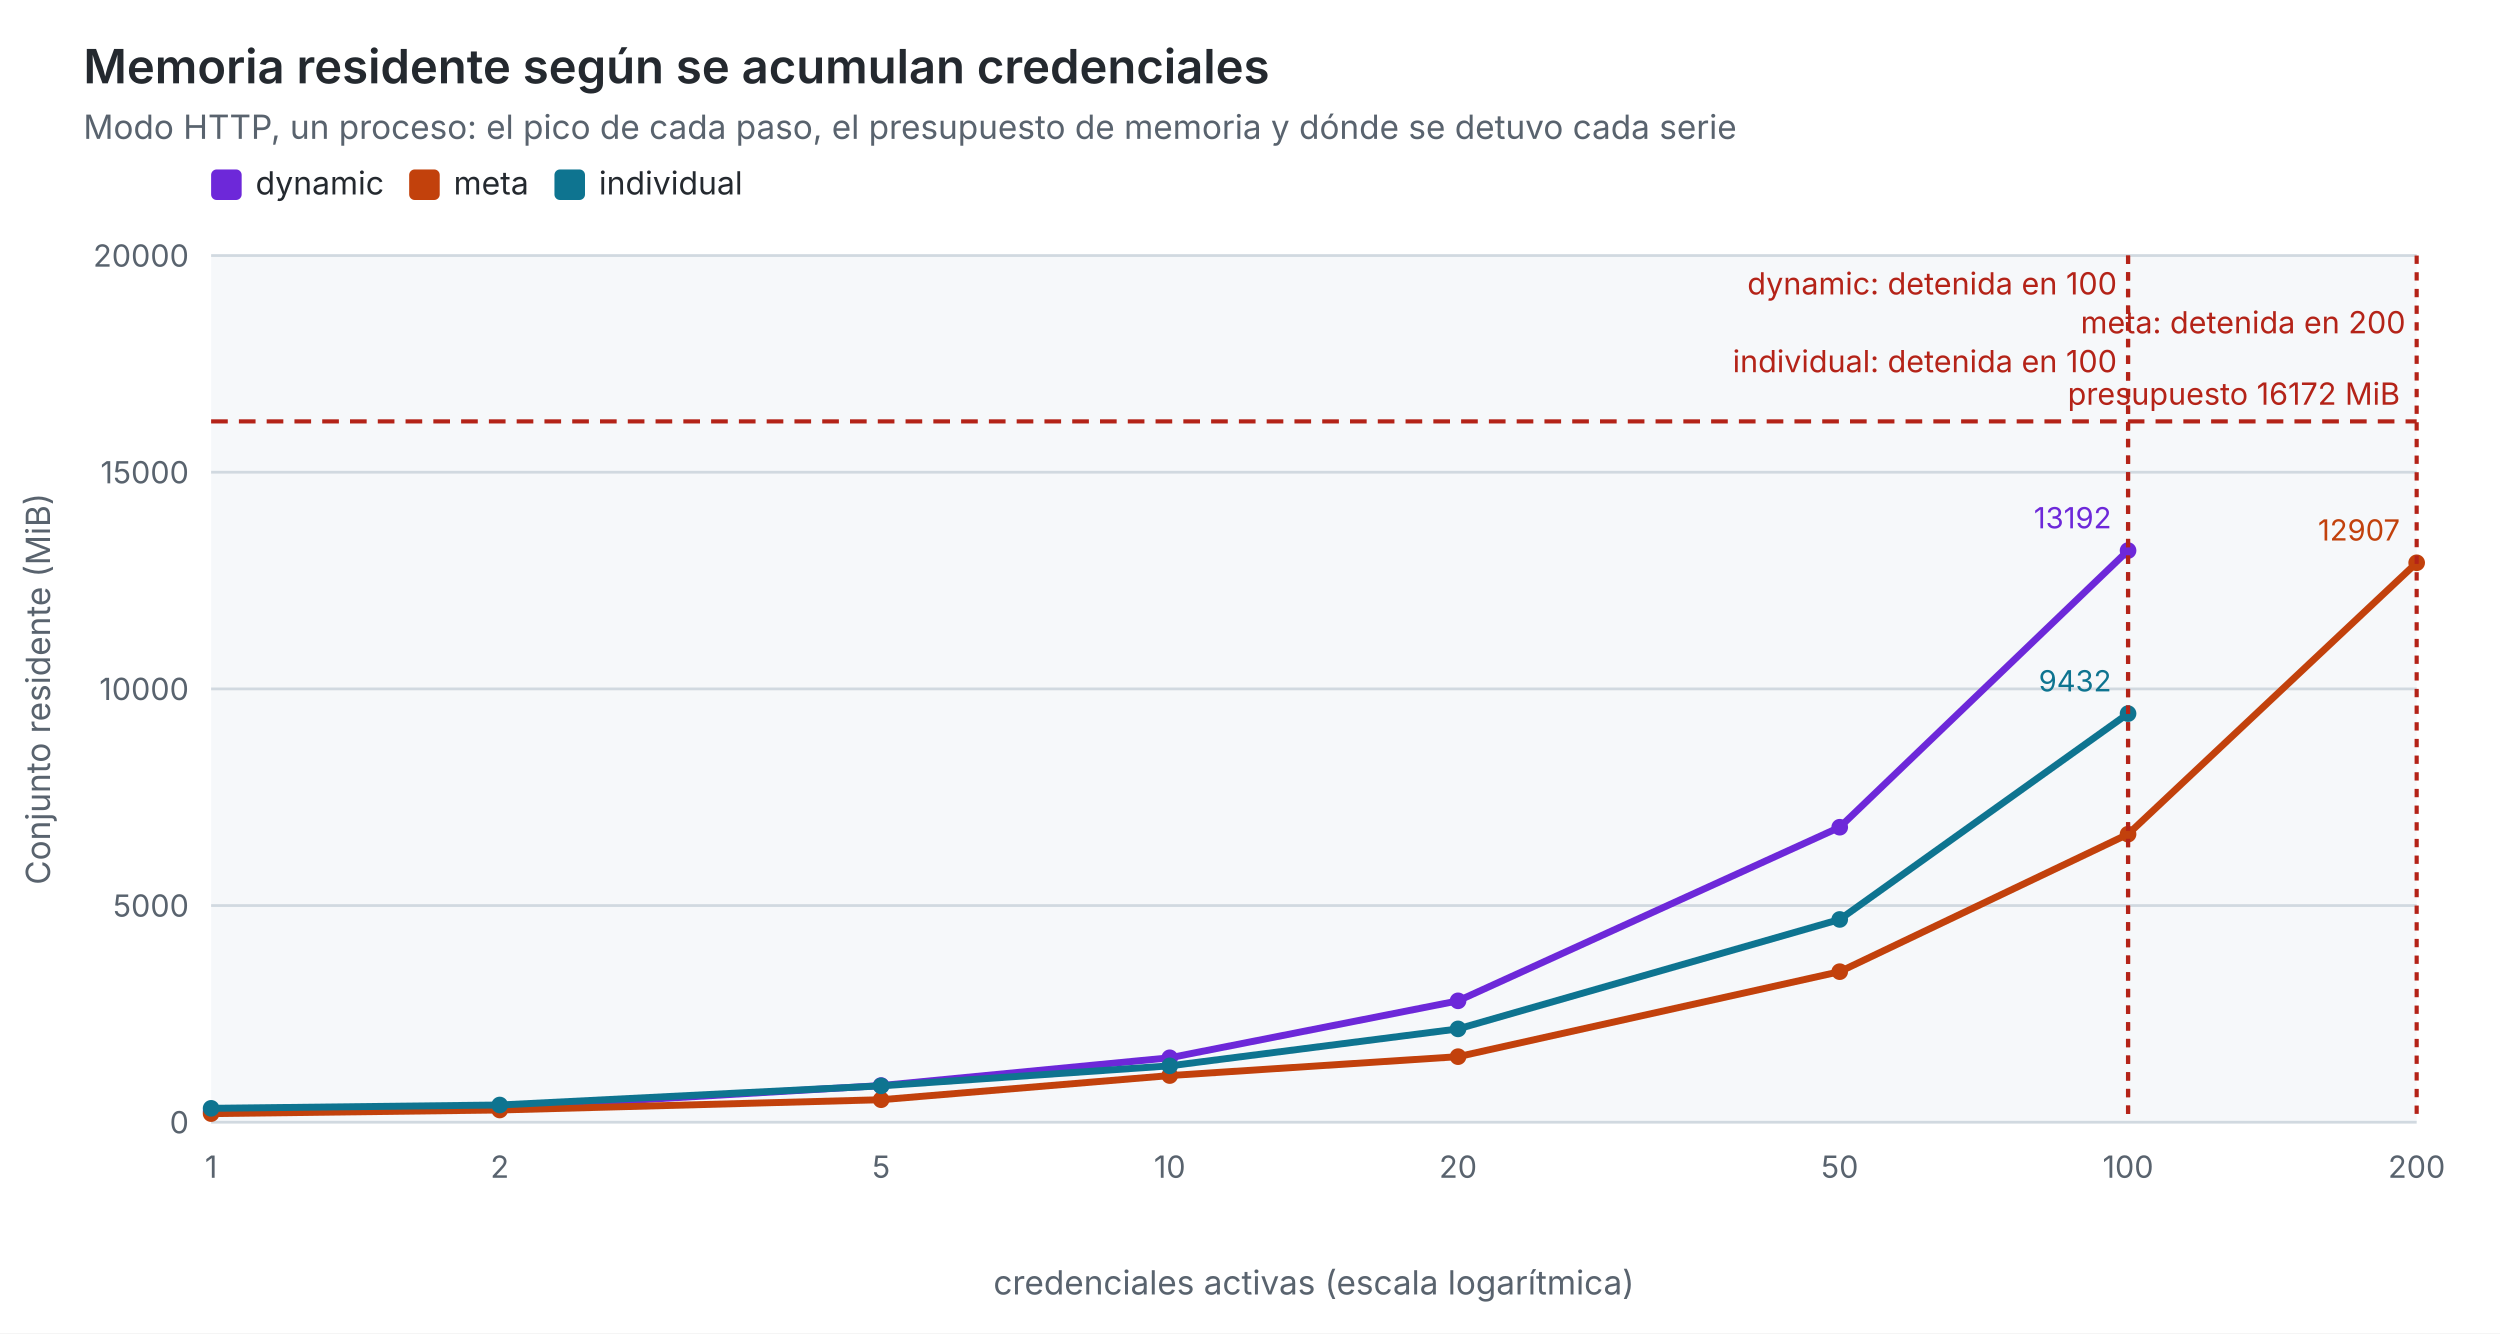
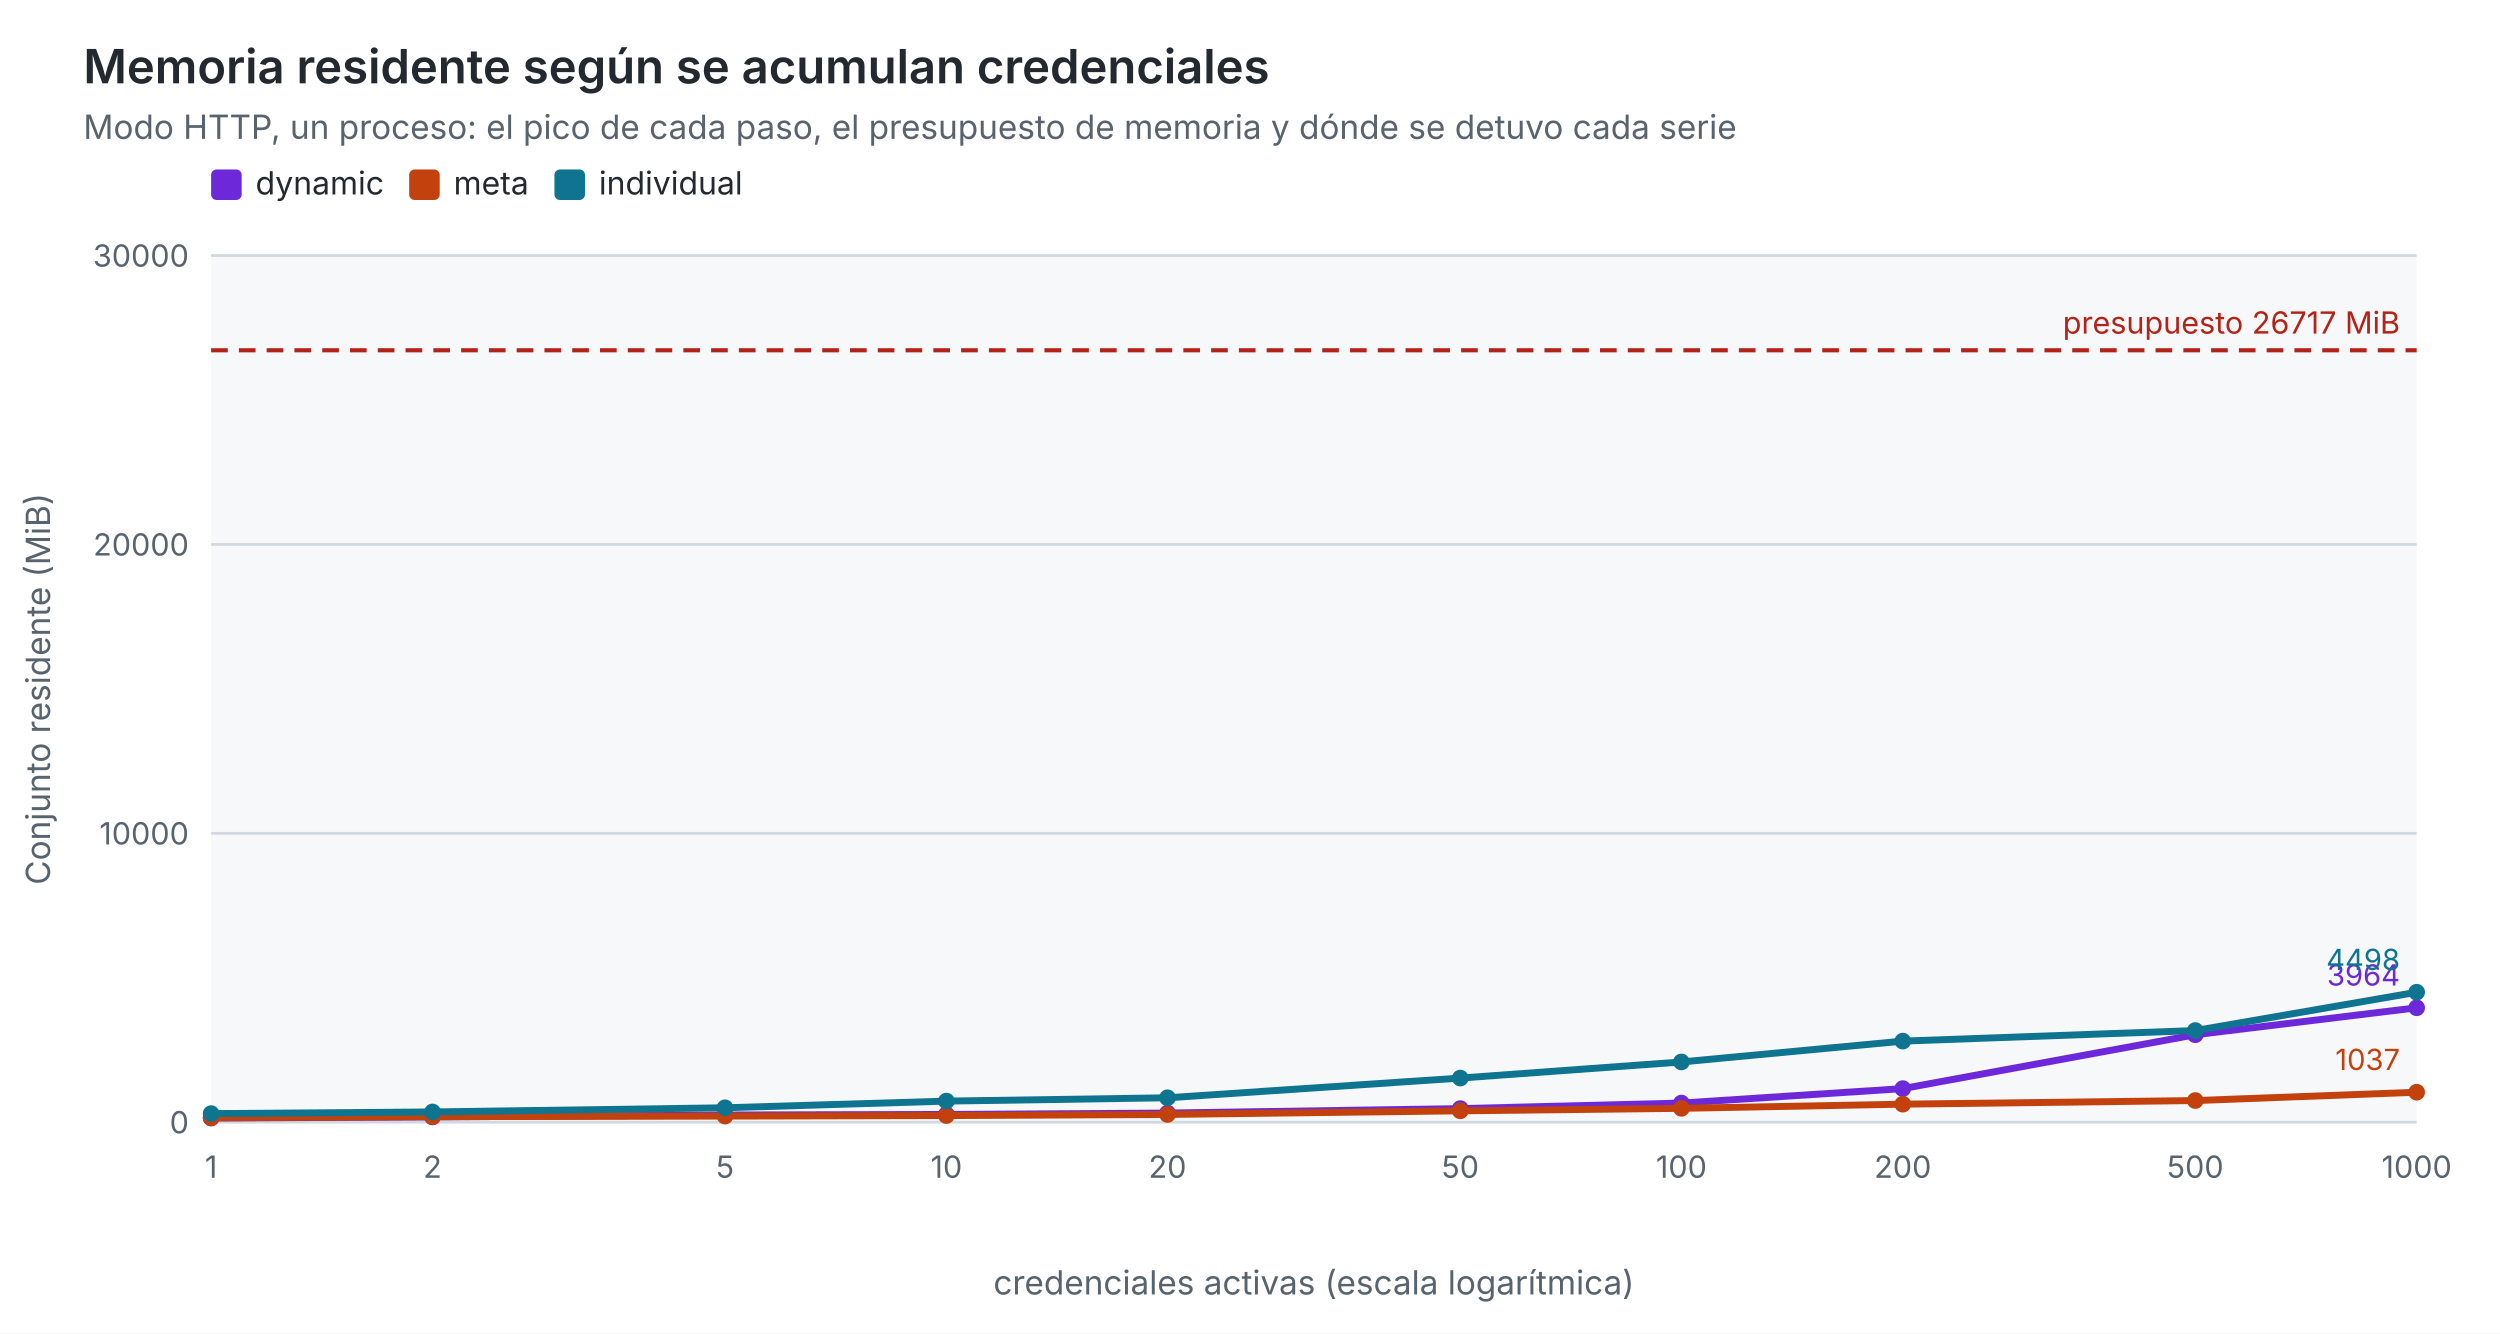
<svg xmlns="http://www.w3.org/2000/svg" viewBox="0 0 900 480" width="900" height="480" role="img" aria-label="Memoria residente según se acumulan credenciales. Modo HTTP, un proceso: el pico de cada paso, el presupuesto de memoria y dónde se detuvo cada serie">
  <rect width="900" height="480" fill="#ffffff" />
  <text x="30" y="30" font-family="ui-sans-serif,system-ui,-apple-system,Segoe UI,sans-serif" font-size="17" font-weight="600" fill="#24292f">Memoria residente según se acumulan credenciales</text>
  <text x="30" y="50" font-family="ui-sans-serif,system-ui,-apple-system,Segoe UI,sans-serif" font-size="12" fill="#59636e">Modo HTTP, un proceso: el pico de cada paso, el presupuesto de memoria y dónde se detuvo cada serie</text>
  <rect x="76" y="92" width="794" height="312" fill="#f6f8fa" />
  <rect x="76.0" y="61.0" width="11" height="11" rx="2" fill="#6d28d9" />
  <text x="92.0" y="70.0" font-family="ui-sans-serif,system-ui,-apple-system,Segoe UI,sans-serif" font-size="11.5" fill="#24292f">dynamic</text>
  <rect x="147.3" y="61.0" width="11" height="11" rx="2" fill="#c2410c" />
  <text x="163.3" y="70.0" font-family="ui-sans-serif,system-ui,-apple-system,Segoe UI,sans-serif" font-size="11.5" fill="#24292f">meta</text>
  <rect x="199.6" y="61.0" width="11" height="11" rx="2" fill="#0e7490" />
  <text x="215.6" y="70.0" font-family="ui-sans-serif,system-ui,-apple-system,Segoe UI,sans-serif" font-size="11.5" fill="#24292f">individual</text>
  <line x1="76" y1="404.0" x2="870" y2="404.0" stroke="#d1d9e0" stroke-width="1" />
  <text x="68" y="408.0" font-family="ui-sans-serif,system-ui,-apple-system,Segoe UI,sans-serif" font-size="11" text-anchor="end" fill="#59636e">0</text>
-   <line x1="76" y1="326.0" x2="870" y2="326.0" stroke="#d1d9e0" stroke-width="1" />
-   <text x="68" y="330.0" font-family="ui-sans-serif,system-ui,-apple-system,Segoe UI,sans-serif" font-size="11" text-anchor="end" fill="#59636e">5000</text>
-   <line x1="76" y1="248.0" x2="870" y2="248.0" stroke="#d1d9e0" stroke-width="1" />
-   <text x="68" y="252.0" font-family="ui-sans-serif,system-ui,-apple-system,Segoe UI,sans-serif" font-size="11" text-anchor="end" fill="#59636e">10000</text>
-   <line x1="76" y1="170.0" x2="870" y2="170.0" stroke="#d1d9e0" stroke-width="1" />
-   <text x="68" y="174.0" font-family="ui-sans-serif,system-ui,-apple-system,Segoe UI,sans-serif" font-size="11" text-anchor="end" fill="#59636e">15000</text>
+   <line x1="76" y1="300.0" x2="870" y2="300.0" stroke="#d1d9e0" stroke-width="1" />
+   <text x="68" y="304.0" font-family="ui-sans-serif,system-ui,-apple-system,Segoe UI,sans-serif" font-size="11" text-anchor="end" fill="#59636e">10000</text>
+   <line x1="76" y1="196.0" x2="870" y2="196.0" stroke="#d1d9e0" stroke-width="1" />
+   <text x="68" y="200.0" font-family="ui-sans-serif,system-ui,-apple-system,Segoe UI,sans-serif" font-size="11" text-anchor="end" fill="#59636e">20000</text>
  <line x1="76" y1="92.0" x2="870" y2="92.0" stroke="#d1d9e0" stroke-width="1" />
-   <text x="68" y="96.0" font-family="ui-sans-serif,system-ui,-apple-system,Segoe UI,sans-serif" font-size="11" text-anchor="end" fill="#59636e">20000</text>
+   <text x="68" y="96.0" font-family="ui-sans-serif,system-ui,-apple-system,Segoe UI,sans-serif" font-size="11" text-anchor="end" fill="#59636e">30000</text>
  <text x="18" y="248.0" font-family="ui-sans-serif,system-ui,-apple-system,Segoe UI,sans-serif" font-size="12" fill="#59636e" text-anchor="middle" transform="rotate(-90 18 248.0)">Conjunto residente (MiB)</text>
  <text x="473.0" y="466" font-family="ui-sans-serif,system-ui,-apple-system,Segoe UI,sans-serif" font-size="12" text-anchor="middle" fill="#59636e">credenciales activas (escala logarítmica)</text>
  <text x="76.0" y="424" font-family="ui-sans-serif,system-ui,-apple-system,Segoe UI,sans-serif" font-size="11" text-anchor="middle" fill="#59636e">1</text>
-   <text x="179.9" y="424" font-family="ui-sans-serif,system-ui,-apple-system,Segoe UI,sans-serif" font-size="11" text-anchor="middle" fill="#59636e">2</text>
-   <text x="317.2" y="424" font-family="ui-sans-serif,system-ui,-apple-system,Segoe UI,sans-serif" font-size="11" text-anchor="middle" fill="#59636e">5</text>
-   <text x="421.1" y="424" font-family="ui-sans-serif,system-ui,-apple-system,Segoe UI,sans-serif" font-size="11" text-anchor="middle" fill="#59636e">10</text>
-   <text x="524.9" y="424" font-family="ui-sans-serif,system-ui,-apple-system,Segoe UI,sans-serif" font-size="11" text-anchor="middle" fill="#59636e">20</text>
-   <text x="662.3" y="424" font-family="ui-sans-serif,system-ui,-apple-system,Segoe UI,sans-serif" font-size="11" text-anchor="middle" fill="#59636e">50</text>
-   <text x="766.1" y="424" font-family="ui-sans-serif,system-ui,-apple-system,Segoe UI,sans-serif" font-size="11" text-anchor="middle" fill="#59636e">100</text>
-   <text x="870.0" y="424" font-family="ui-sans-serif,system-ui,-apple-system,Segoe UI,sans-serif" font-size="11" text-anchor="middle" fill="#59636e">200</text>
-   <path d="M76.0,400.1L179.9,398.9L317.2,390.8L421.1,380.8L524.9,360.3L662.3,297.8L766.1,198.2" fill="none" stroke="#6d28d9" stroke-width="2.5" stroke-linejoin="round" />
-   <circle cx="76.0" cy="400.1" r="3" fill="#6d28d9" />
-   <circle cx="179.9" cy="398.9" r="3" fill="#6d28d9" />
-   <circle cx="317.2" cy="390.8" r="3" fill="#6d28d9" />
-   <circle cx="421.1" cy="380.8" r="3" fill="#6d28d9" />
-   <circle cx="524.9" cy="360.3" r="3" fill="#6d28d9" />
-   <circle cx="662.3" cy="297.8" r="3" fill="#6d28d9" />
-   <circle cx="766.1" cy="198.2" r="3" fill="#6d28d9" />
-   <text x="760.1" y="190.2" font-family="ui-sans-serif,system-ui,-apple-system,Segoe UI,sans-serif" font-size="10.5" text-anchor="end" fill="#6d28d9">13192</text>
-   <path d="M76.0,400.9L179.9,399.6L317.2,395.9L421.1,387.2L524.9,380.4L662.3,349.8L766.1,300.3L870.0,202.6" fill="none" stroke="#c2410c" stroke-width="2.5" stroke-linejoin="round" />
-   <circle cx="76.0" cy="400.9" r="3" fill="#c2410c" />
-   <circle cx="179.9" cy="399.6" r="3" fill="#c2410c" />
-   <circle cx="317.2" cy="395.9" r="3" fill="#c2410c" />
-   <circle cx="421.1" cy="387.2" r="3" fill="#c2410c" />
-   <circle cx="524.9" cy="380.4" r="3" fill="#c2410c" />
-   <circle cx="662.3" cy="349.8" r="3" fill="#c2410c" />
-   <circle cx="766.1" cy="300.3" r="3" fill="#c2410c" />
-   <circle cx="870.0" cy="202.6" r="3" fill="#c2410c" />
-   <text x="864.0" y="194.6" font-family="ui-sans-serif,system-ui,-apple-system,Segoe UI,sans-serif" font-size="10.5" text-anchor="end" fill="#c2410c">12907</text>
-   <path d="M76.0,399.0L179.9,397.8L317.2,390.9L421.1,383.7L524.9,370.4L662.3,331.0L766.1,256.9" fill="none" stroke="#0e7490" stroke-width="2.5" stroke-linejoin="round" />
-   <circle cx="76.0" cy="399.0" r="3" fill="#0e7490" />
-   <circle cx="179.9" cy="397.8" r="3" fill="#0e7490" />
-   <circle cx="317.2" cy="390.9" r="3" fill="#0e7490" />
-   <circle cx="421.1" cy="383.7" r="3" fill="#0e7490" />
-   <circle cx="524.9" cy="370.4" r="3" fill="#0e7490" />
-   <circle cx="662.3" cy="331.0" r="3" fill="#0e7490" />
-   <circle cx="766.1" cy="256.9" r="3" fill="#0e7490" />
-   <text x="760.1" y="248.9" font-family="ui-sans-serif,system-ui,-apple-system,Segoe UI,sans-serif" font-size="10.5" text-anchor="end" fill="#0e7490">9432</text>
-   <line x1="76" y1="151.7" x2="870" y2="151.7" stroke="#b42318" stroke-width="1.5" stroke-dasharray="6 4" />
-   <text x="864" y="145.7" font-family="ui-sans-serif,system-ui,-apple-system,Segoe UI,sans-serif" font-size="11" text-anchor="end" fill="#b42318">presupuesto 16172 MiB</text>
-   <line x1="766.1" y1="92" x2="766.1" y2="404" stroke="#b42318" stroke-width="1.5" stroke-dasharray="3 3" />
-   <text x="762.1" y="106" font-family="ui-sans-serif,system-ui,-apple-system,Segoe UI,sans-serif" font-size="11" text-anchor="end" fill="#b42318">dynamic: detenida en 100</text>
-   <line x1="870.0" y1="92" x2="870.0" y2="404" stroke="#b42318" stroke-width="1.5" stroke-dasharray="3 3" />
-   <text x="866.0" y="120" font-family="ui-sans-serif,system-ui,-apple-system,Segoe UI,sans-serif" font-size="11" text-anchor="end" fill="#b42318">meta: detenida en 200</text>
-   <line x1="766.1" y1="92" x2="766.1" y2="404" stroke="#b42318" stroke-width="1.5" stroke-dasharray="3 3" />
-   <text x="762.1" y="134" font-family="ui-sans-serif,system-ui,-apple-system,Segoe UI,sans-serif" font-size="11" text-anchor="end" fill="#b42318">individual: detenida en 100</text>
+   <text x="155.7" y="424" font-family="ui-sans-serif,system-ui,-apple-system,Segoe UI,sans-serif" font-size="11" text-anchor="middle" fill="#59636e">2</text>
+   <text x="261.0" y="424" font-family="ui-sans-serif,system-ui,-apple-system,Segoe UI,sans-serif" font-size="11" text-anchor="middle" fill="#59636e">5</text>
+   <text x="340.7" y="424" font-family="ui-sans-serif,system-ui,-apple-system,Segoe UI,sans-serif" font-size="11" text-anchor="middle" fill="#59636e">10</text>
+   <text x="420.3" y="424" font-family="ui-sans-serif,system-ui,-apple-system,Segoe UI,sans-serif" font-size="11" text-anchor="middle" fill="#59636e">20</text>
+   <text x="525.7" y="424" font-family="ui-sans-serif,system-ui,-apple-system,Segoe UI,sans-serif" font-size="11" text-anchor="middle" fill="#59636e">50</text>
+   <text x="605.3" y="424" font-family="ui-sans-serif,system-ui,-apple-system,Segoe UI,sans-serif" font-size="11" text-anchor="middle" fill="#59636e">100</text>
+   <text x="685.0" y="424" font-family="ui-sans-serif,system-ui,-apple-system,Segoe UI,sans-serif" font-size="11" text-anchor="middle" fill="#59636e">200</text>
+   <text x="790.3" y="424" font-family="ui-sans-serif,system-ui,-apple-system,Segoe UI,sans-serif" font-size="11" text-anchor="middle" fill="#59636e">500</text>
+   <text x="870.0" y="424" font-family="ui-sans-serif,system-ui,-apple-system,Segoe UI,sans-serif" font-size="11" text-anchor="middle" fill="#59636e">1000</text>
+   <path d="M76.0,402.5L155.7,402.1L261.0,401.4L340.7,401.2L420.3,400.7L525.7,399.1L605.3,397.1L685.0,391.9L790.3,372.5L870.0,362.8" fill="none" stroke="#6d28d9" stroke-width="2.5" stroke-linejoin="round" />
+   <circle cx="76.0" cy="402.5" r="3" fill="#6d28d9" />
+   <circle cx="155.7" cy="402.1" r="3" fill="#6d28d9" />
+   <circle cx="261.0" cy="401.4" r="3" fill="#6d28d9" />
+   <circle cx="340.7" cy="401.2" r="3" fill="#6d28d9" />
+   <circle cx="420.3" cy="400.7" r="3" fill="#6d28d9" />
+   <circle cx="525.7" cy="399.1" r="3" fill="#6d28d9" />
+   <circle cx="605.3" cy="397.1" r="3" fill="#6d28d9" />
+   <circle cx="685.0" cy="391.9" r="3" fill="#6d28d9" />
+   <circle cx="790.3" cy="372.5" r="3" fill="#6d28d9" />
+   <circle cx="870.0" cy="362.8" r="3" fill="#6d28d9" />
+   <text x="864.0" y="354.8" font-family="ui-sans-serif,system-ui,-apple-system,Segoe UI,sans-serif" font-size="10.5" text-anchor="end" fill="#6d28d9">3964</text>
+   <path d="M76.0,402.4L155.7,402.0L261.0,401.8L340.7,401.6L420.3,401.2L525.7,399.9L605.3,399.0L685.0,397.5L790.3,396.2L870.0,393.2" fill="none" stroke="#c2410c" stroke-width="2.5" stroke-linejoin="round" />
+   <circle cx="76.0" cy="402.4" r="3" fill="#c2410c" />
+   <circle cx="155.7" cy="402.0" r="3" fill="#c2410c" />
+   <circle cx="261.0" cy="401.8" r="3" fill="#c2410c" />
+   <circle cx="340.7" cy="401.6" r="3" fill="#c2410c" />
+   <circle cx="420.3" cy="401.2" r="3" fill="#c2410c" />
+   <circle cx="525.7" cy="399.9" r="3" fill="#c2410c" />
+   <circle cx="605.3" cy="399.0" r="3" fill="#c2410c" />
+   <circle cx="685.0" cy="397.5" r="3" fill="#c2410c" />
+   <circle cx="790.3" cy="396.2" r="3" fill="#c2410c" />
+   <circle cx="870.0" cy="393.2" r="3" fill="#c2410c" />
+   <text x="864.0" y="385.2" font-family="ui-sans-serif,system-ui,-apple-system,Segoe UI,sans-serif" font-size="10.5" text-anchor="end" fill="#c2410c">1037</text>
+   <path d="M76.0,400.9L155.7,400.3L261.0,398.8L340.7,396.4L420.3,395.2L525.7,388.1L605.3,382.3L685.0,374.8L790.3,371.0L870.0,357.2" fill="none" stroke="#0e7490" stroke-width="2.5" stroke-linejoin="round" />
+   <circle cx="76.0" cy="400.9" r="3" fill="#0e7490" />
+   <circle cx="155.7" cy="400.3" r="3" fill="#0e7490" />
+   <circle cx="261.0" cy="398.8" r="3" fill="#0e7490" />
+   <circle cx="340.7" cy="396.4" r="3" fill="#0e7490" />
+   <circle cx="420.3" cy="395.2" r="3" fill="#0e7490" />
+   <circle cx="525.7" cy="388.1" r="3" fill="#0e7490" />
+   <circle cx="605.3" cy="382.3" r="3" fill="#0e7490" />
+   <circle cx="685.0" cy="374.8" r="3" fill="#0e7490" />
+   <circle cx="790.3" cy="371.0" r="3" fill="#0e7490" />
+   <circle cx="870.0" cy="357.2" r="3" fill="#0e7490" />
+   <text x="864.0" y="349.2" font-family="ui-sans-serif,system-ui,-apple-system,Segoe UI,sans-serif" font-size="10.5" text-anchor="end" fill="#0e7490">4498</text>
+   <line x1="76" y1="126.1" x2="870" y2="126.1" stroke="#b42318" stroke-width="1.5" stroke-dasharray="6 4" />
+   <text x="864" y="120.1" font-family="ui-sans-serif,system-ui,-apple-system,Segoe UI,sans-serif" font-size="11" text-anchor="end" fill="#b42318">presupuesto 26717 MiB</text>
</svg>
